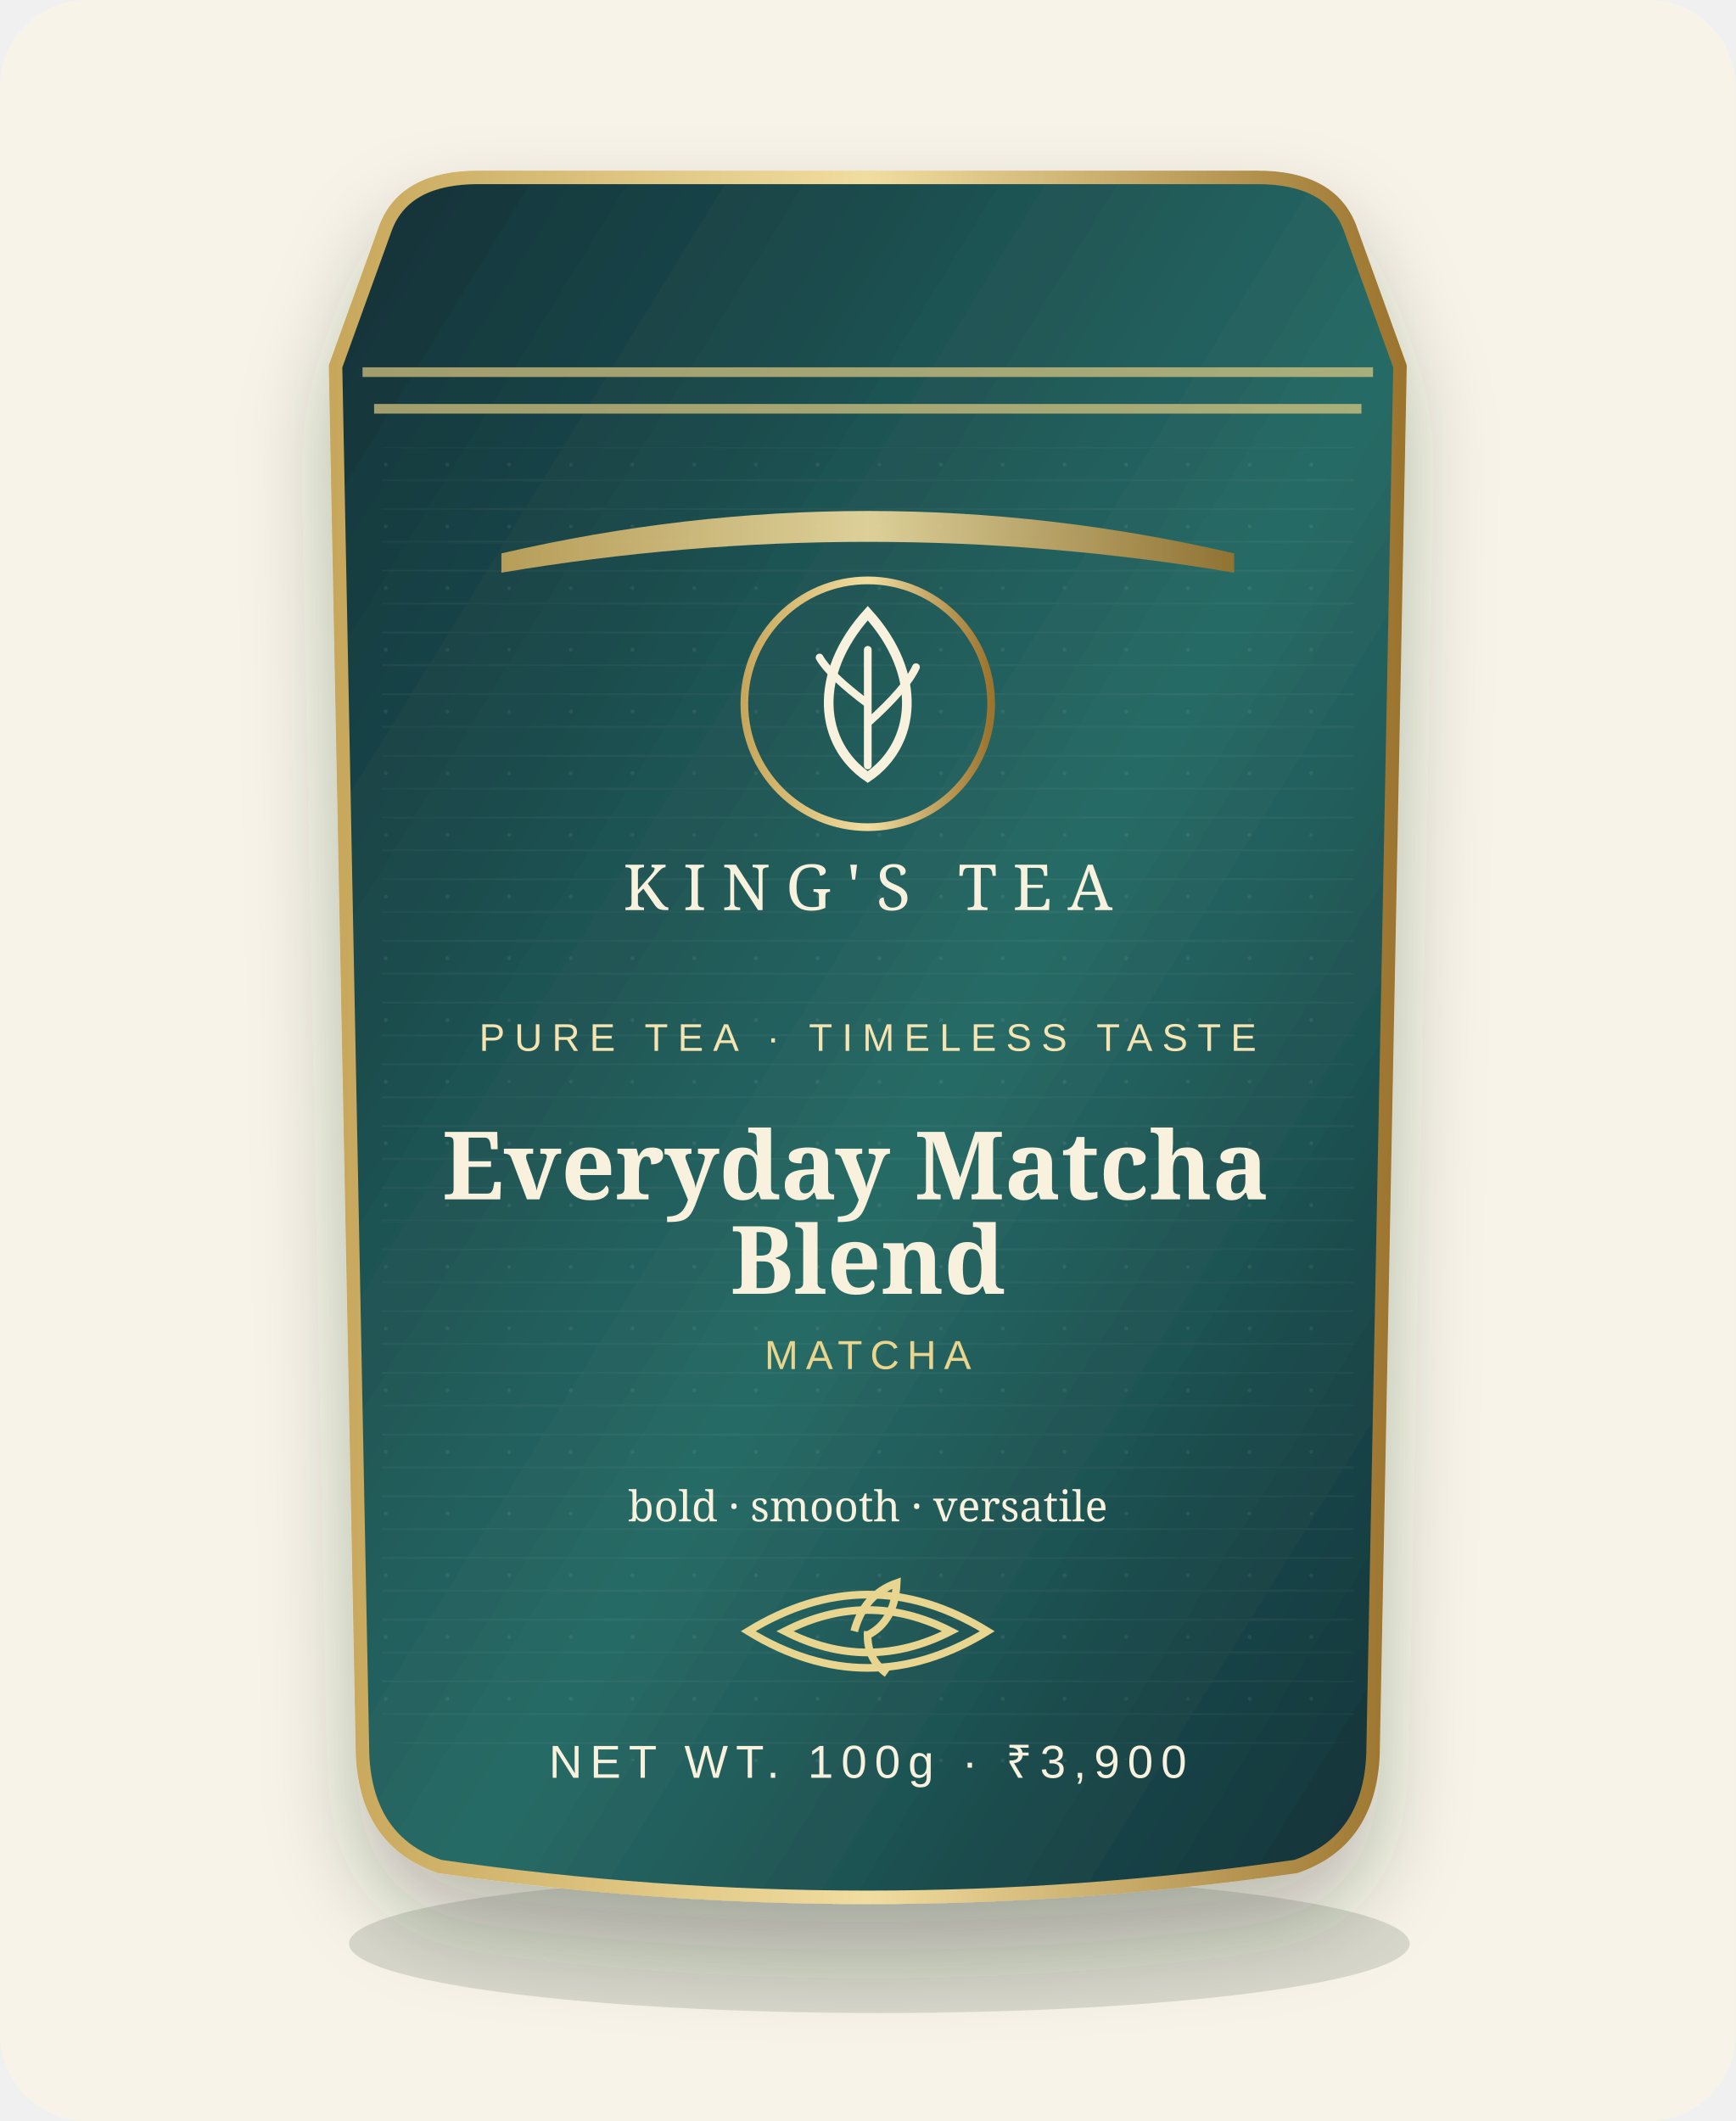
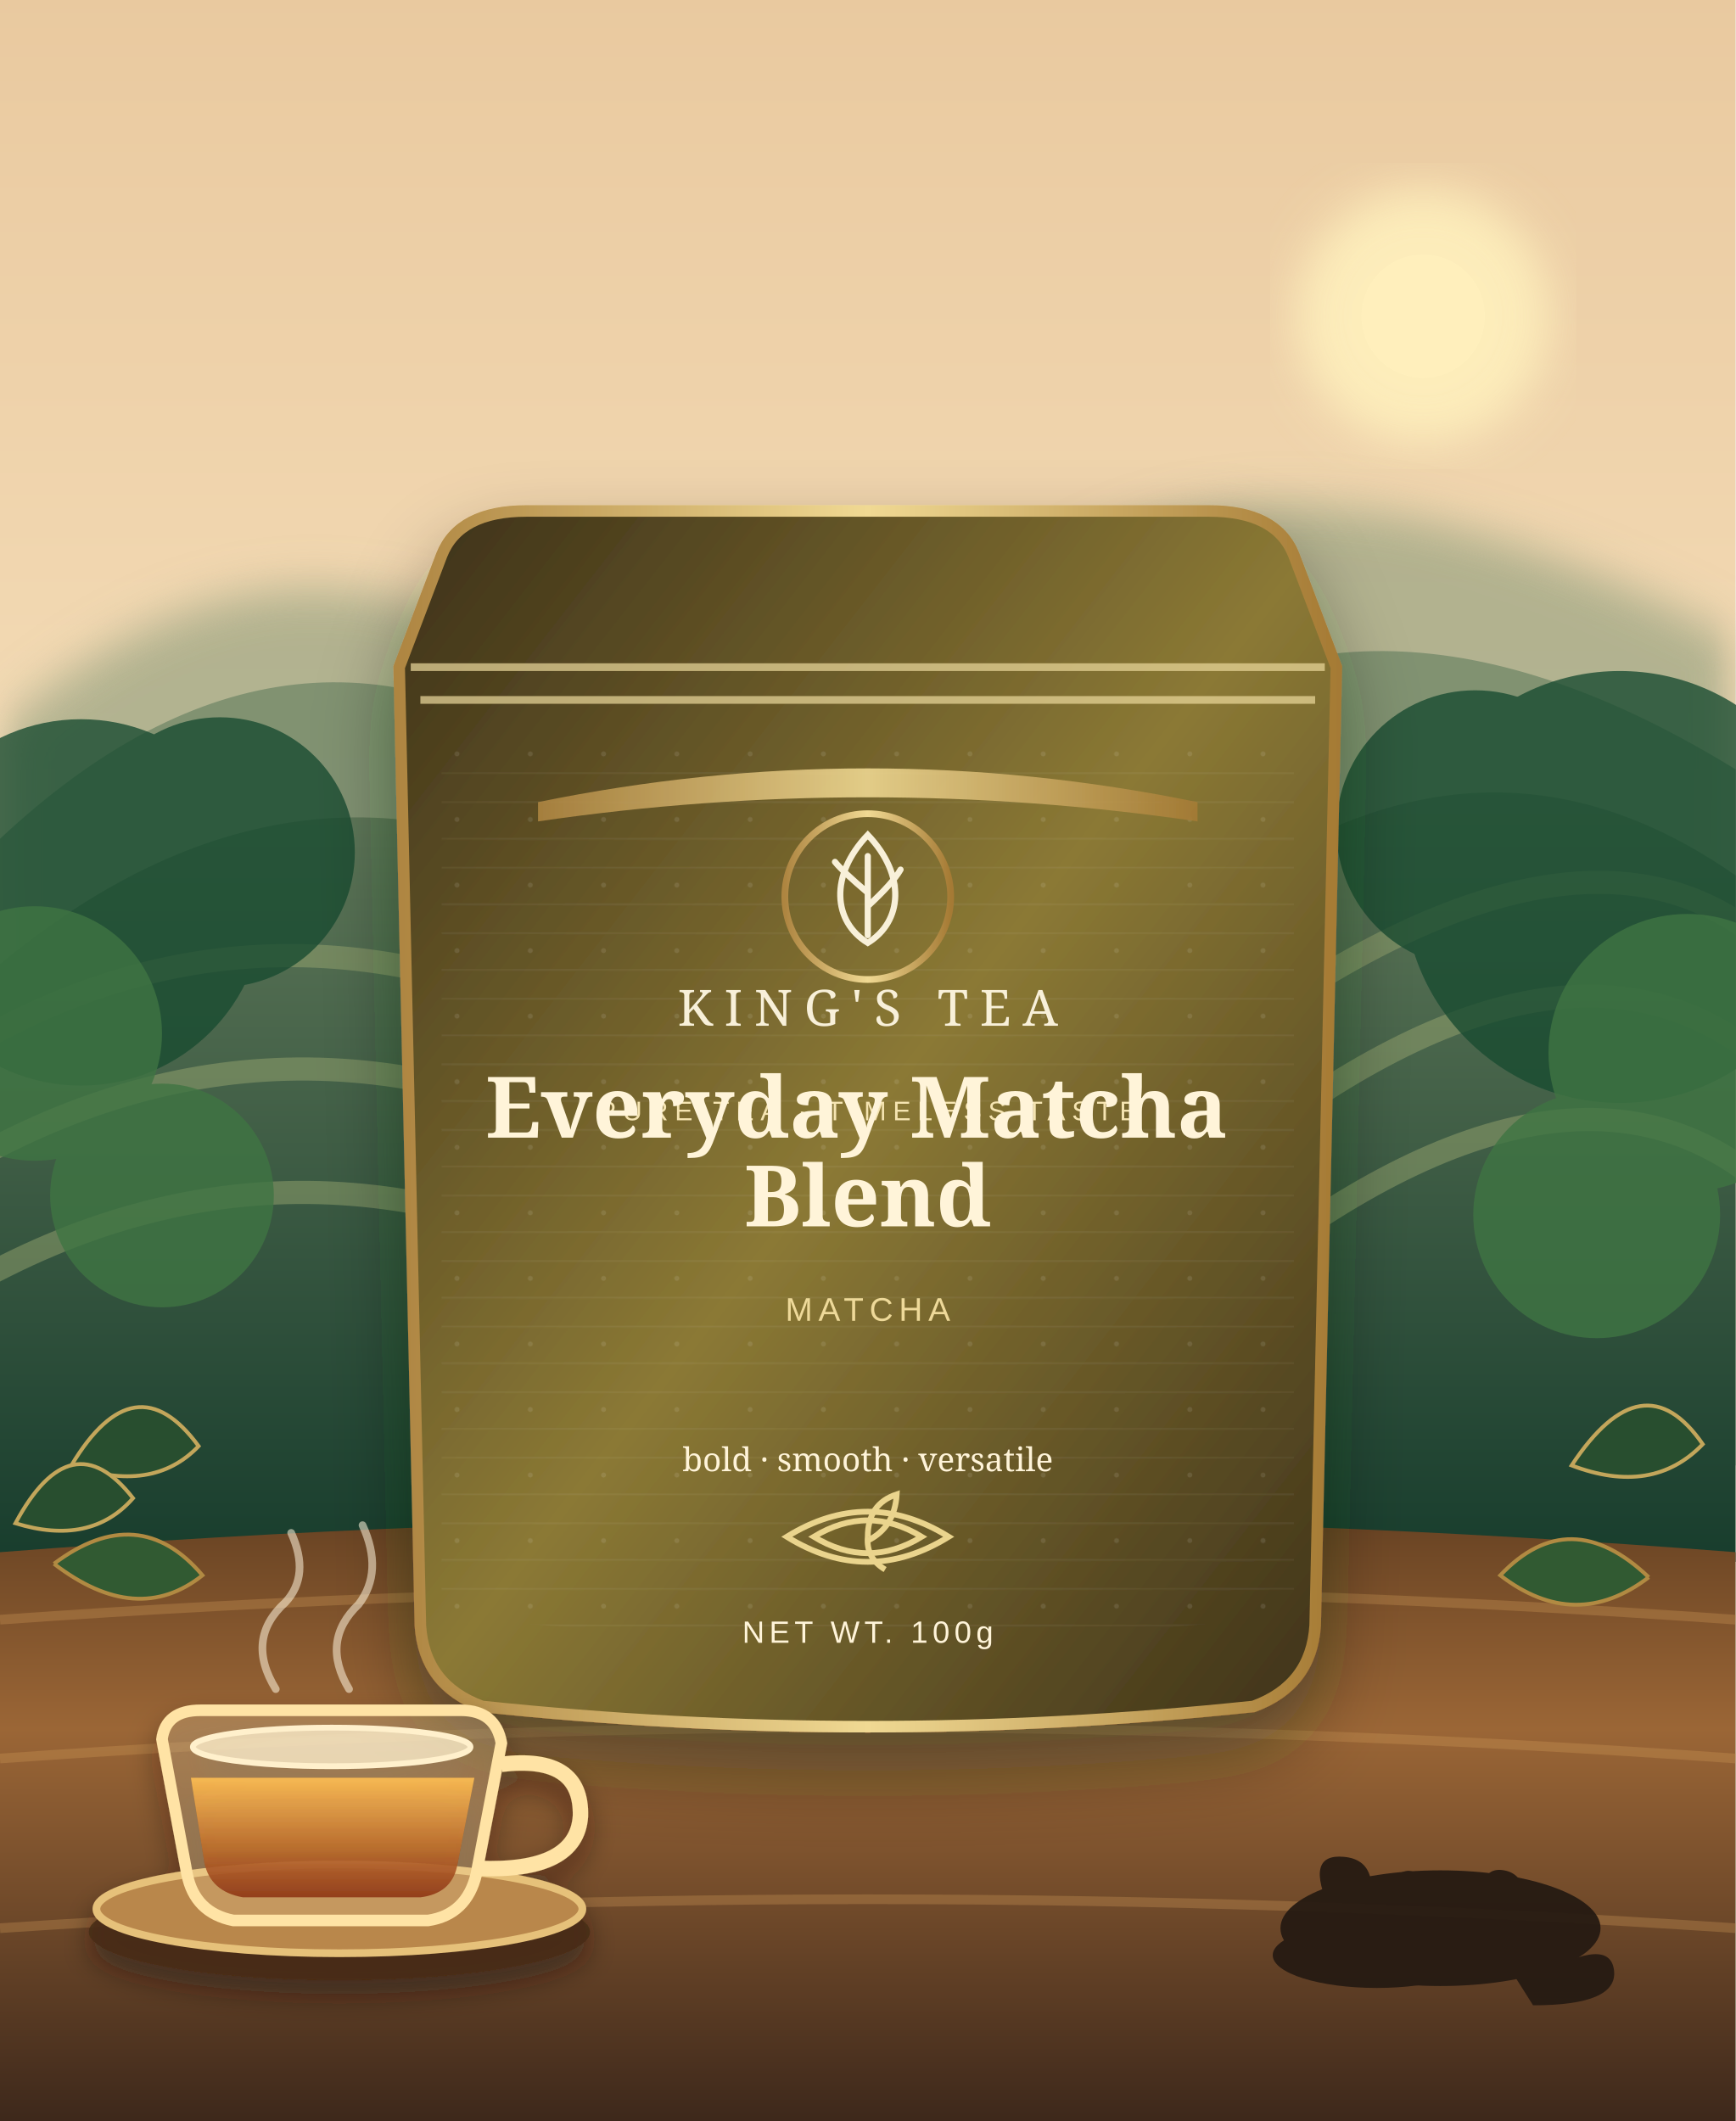
<svg xmlns="http://www.w3.org/2000/svg" width="900" height="1100" viewBox="0 0 900 1100" role="img" aria-labelledby="title desc">
  <defs>
+     <linearGradient id="sky" x2="0" y2="1">
+       <stop stop-color="#e9c99f" />
+       <stop offset=".45" stop-color="#f6dfba" />
+       <stop offset="1" stop-color="#a5b58a" />
+     </linearGradient>
+     <linearGradient id="hills" x2="0" y2="1">
+       <stop stop-color="#61795a" />
+       <stop offset="1" stop-color="#183d2d" />
+     </linearGradient>
    <linearGradient id="pouch" x1="0" y1="0" x2="1" y2="1">
-       <stop stop-color="#122f36" />
-       <stop offset=".55" stop-color="#286b66" />
-       <stop offset="1" stop-color="#122f36" />
+       <stop stop-color="#3c3018" />
+       <stop offset=".5" stop-color="#8b7935" />
+       <stop offset="1" stop-color="#3c3018" />
    </linearGradient>
-     <linearGradient id="foil" x1="0" y1="0" x2="1" y2="0">
-       <stop stop-color="#c7a75b" />
-       <stop offset=".5" stop-color="#f1dda0" />
-       <stop offset="1" stop-color="#9b742e" />
+     <linearGradient id="foil" x2="1">
+       <stop stop-color="#ae8541" />
+       <stop offset=".5" stop-color="#f0d993" />
+       <stop offset="1" stop-color="#a57a34" />
    </linearGradient>
+     <linearGradient id="wood" x2="0" y2="1">
+       <stop stop-color="#684323" />
+       <stop offset=".35" stop-color="#9b6636" />
+       <stop offset="1" stop-color="#3d281b" />
+     </linearGradient>
+     <linearGradient id="tea" x2="0" y2="1">
+       <stop stop-color="#ffbf54" />
+       <stop offset="1" stop-color="#8e3515" />
+     </linearGradient>
+     <filter id="soft">
+       <feGaussianBlur stdDeviation="12" />
+     </filter>
    <filter id="shadow" x="-30%" y="-20%" width="160%" height="160%">
-       <feDropShadow dx="0" dy="24" stdDeviation="22" flood-color="#1a2c20" flood-opacity=".28" />
+       <feDropShadow dx="0" dy="20" stdDeviation="20" flood-color="#10271d" flood-opacity=".42" />
    </filter>
-     <pattern id="grain" width="32" height="32" patternUnits="userSpaceOnUse">
-       <path d="M0 8h32M0 25h32" stroke="#fff" stroke-opacity=".035" />
-       <circle cx="8" cy="17" r="1" fill="#fff" fill-opacity=".07" />
+     <filter id="cupShadow" x="-40%" y="-40%" width="180%" height="190%">
+       <feDropShadow dx="0" dy="8" stdDeviation="7" flood-color="#20170e" flood-opacity=".5" />
+     </filter>
+     <pattern id="grain" width="38" height="34" patternUnits="userSpaceOnUse">
+       <path d="M0 8h38M0 27h38" stroke="#fff" stroke-opacity=".045" />
+       <circle cx="9" cy="17" r="1.3" fill="#fff" fill-opacity=".1" />
    </pattern>
  </defs>
-   <rect width="900" height="1100" rx="45" fill="#f7f3e8" />
-   <ellipse cx="456" cy="1008" rx="275" ry="36" fill="#18271f" opacity=".14" />
+   <rect width="900" height="1100" fill="url(#sky)" />
+   <circle cx="738" cy="164" r="66" fill="#fff1bd" opacity=".86" filter="url(#soft)" />
+   <circle cx="738" cy="164" r="32" fill="#fff0bd" opacity=".9" />
+   <path d="M0 378 Q132 260 266 334 T530 307 T900 332 V700 H0Z" fill="#8b9b7a" opacity=".62" filter="url(#soft)" />
+   <path d="M0 435 Q153 292 306 401 Q424 291 574 390 Q708 281 900 399 V760 H0Z" fill="#718768" opacity=".76" />
+   <path d="M0 500 Q162 366 328 468 Q489 354 640 458 Q774 366 900 454 V810 H0Z" fill="url(#hills)" />
+   <g fill="none" stroke="#9eaa72" stroke-width="12" opacity=".46">
+     <path d="M-40 558 Q125 446 310 535 T680 510 T950 530" />
+     <path d="M-40 617 Q135 504 320 595 T680 570 T950 590" />
+     <path d="M-40 681 Q135 568 320 659 T680 634 T950 654" />
+   </g>
+   <g fill="#174a30" opacity=".78">
+     <circle cx="42" cy="468" r="95" />
+     <circle cx="114" cy="442" r="70" />
+     <circle cx="840" cy="460" r="112" />
+     <circle cx="765" cy="430" r="72" />
+   </g>
+   <g fill="#3f7442" opacity=".8">
+     <circle cx="18" cy="536" r="66" />
+     <circle cx="875" cy="546" r="72" />
+     <circle cx="84" cy="620" r="58" />
+     <circle cx="828" cy="630" r="64" />
+   </g>
+   <path d="M0 805 Q450 770 900 805 V1100 H0Z" fill="url(#wood)" />
+   <path d="M0 840 Q450 808 900 840 M0 912 Q450 880 900 912 M0 1000 Q450 970 900 1000" fill="none" stroke="#d19a57" stroke-width="5" opacity=".32" />
+   <path d="M28 811 Q72 778 105 817 Q71 844 28 811 M855 818 Q814 779 778 817 Q817 847 855 818" fill="#315a32" stroke="#b18a42" stroke-width="2" />
+   <g fill="#261a12" opacity=".95">
+     <ellipse cx="747" cy="1000" rx="83" ry="30" />
+     <ellipse cx="714" cy="1014" rx="54" ry="17" />
+     <path d="M690 991q-14-30 7-28t11 34q18-38 30-22t-12 37q35-29 41-9t-43 25q-35 7-34-37Z" />
+     <path d="M771 1002q-8-35 9-32t9 39q21-31 31-15t-21 30q36-20 38-2t-42 18Z" />
+   </g>
  <g filter="url(#shadow)">
-     <path d="M200 118 Q210 92 248 92 H652 Q690 92 700 118 L726 190 L712 910 Q710 955 672 968 Q450 1000 228 968 Q190 955 188 910 L174 190 Z" fill="url(#pouch)" stroke="url(#foil)" stroke-width="7" />
-     <path d="M188 193 H712 M194 212 H706" stroke="#e7cf85" stroke-opacity=".67" stroke-width="5" />
-     <path d="M198 232 H702 V903 Q450 930 198 903 Z" fill="url(#grain)" />
-     <path d="M260 287 Q450 243 640 287 L640 297 Q450 265 260 297Z" fill="url(#foil)" opacity=".9" />
-     <circle cx="450" cy="365" r="64" fill="none" stroke="url(#foil)" stroke-width="4" />
-     <path d="M450 318 C421 350 425 386 450 403 C475 386 479 350 450 318Z" fill="none" stroke="#f7f1dd" stroke-width="5" />
-     <path d="M450 337 V397 M450 365 Q430 350 425 341 M450 375 Q470 357 475 346" fill="none" stroke="#f7f1dd" stroke-width="4" stroke-linecap="round" />
-     <text x="450" y="472" text-anchor="middle" font-family="Georgia,serif" font-size="33" letter-spacing="8" fill="#f7f1dd">KING'S TEA</text>
-     <path d="M310 497 H590" stroke="url(#foil)" stroke-width="3" />
-     <text x="450" y="545" text-anchor="middle" font-family="Arial,sans-serif" font-size="20" letter-spacing="5" fill="#f5e4b1">PURE TEA · TIMELESS TASTE</text>
-     <text text-anchor="middle" font-family="Georgia,serif" font-size="49" font-weight="bold" fill="#f7f1dd">
-       <tspan x="450" y="622">Everyday Matcha</tspan>
-       <tspan x="450" y="671">Blend</tspan>
+     <path d="M229 288 Q238 265 273 265 H627 Q662 265 671 288 L693 346 L682 843 Q680 874 650 885 Q450 906 250 885 Q220 874 218 843 L207 346 Z" fill="url(#pouch)" stroke="url(#foil)" stroke-width="6" />
+     <path d="M213 346 H687 M218 363 H682" stroke="#edda9d" stroke-opacity=".7" stroke-width="4" />
+     <path d="M229 383 H671 V838 Q450 861 229 838Z" fill="url(#grain)" />
+     <path d="M279 416 Q450 381 621 416 L621 426 Q450 401 279 426Z" fill="url(#foil)" opacity=".88" />
+     <circle cx="450" cy="465" r="43" fill="none" stroke="url(#foil)" stroke-width="3.5" />
+     <path d="M450 433 C430 454 432 478 450 489 C468 478 470 454 450 433Z M450 444 V485 M450 463 Q437 452 433 447 M450 470 Q463 458 467 451" fill="none" stroke="#f8f0d9" stroke-width="3.2" stroke-linecap="round" />
+     <text x="450" y="532" text-anchor="middle" font-family="Georgia,serif" font-size="26" letter-spacing="6" fill="#f8f0d9">KING'S TEA</text>
+     <path d="M328 550 H572" stroke="url(#foil)" stroke-width="2.5" />
+     <text x="450" y="581" text-anchor="middle" font-family="Arial,sans-serif" font-size="14" letter-spacing="3.4" fill="#f5e4b1">PURE TEA · TIMELESS TASTE</text>
+     <text text-anchor="middle" font-family="Georgia,serif" font-size="44" font-weight="bold" fill="#fff4d9">
+       <tspan x="450" y="590">Everyday Matcha</tspan>
+       <tspan x="450" y="636">Blend</tspan>
    </text>
-     <text x="450" y="710" text-anchor="middle" font-family="Arial,sans-serif" font-size="21" letter-spacing="4" fill="#ead58e">MATCHA</text>
-     <path d="M295 741 H605" stroke="url(#foil)" stroke-width="2" opacity=".85" />
-     <text x="450" y="789" text-anchor="middle" font-family="Georgia,serif" font-size="22" fill="#f7f1dd">bold · smooth · versatile</text>
-     <g transform="translate(450 846)" fill="none" stroke="#e8d58f" stroke-width="4">
-       <path d="M-62 0 Q0 -38 62 0 Q0 38 -62 0Z" />
-       <path d="M-43 0 Q0 -22 43 0 Q0 22 -43 0Z" />
-       <path d="M-7 0 Q-2 -19 15 -25 Q14 -5 0 2 M0 0 Q-1 14 10 22" />
+     <text x="450" y="685" text-anchor="middle" font-family="Arial,sans-serif" font-size="17" letter-spacing="3" fill="#eed999">MATCHA</text>
+     <path d="M327 728 H573" stroke="url(#foil)" stroke-width="2" opacity=".88" />
+     <text x="450" y="763" text-anchor="middle" font-family="Georgia,serif" font-size="17" fill="#fff4d9">bold  ·  smooth  ·  versatile</text>
+     <g transform="translate(450 797)" fill="none" stroke="#ead48d" stroke-width="3">
+       <path d="M-42 0 Q0 -26 42 0 Q0 26 -42 0Z" />
+       <path d="M-28 0 Q0 -17 28 0 Q0 17 -28 0Z" />
+       <path d="M0 0 Q0 -17 15 -22 Q14 -5 0 2 M0 0 Q-1 11 9 17" />
    </g>
-     <text x="450" y="922" text-anchor="middle" font-family="Arial,sans-serif" font-size="24" letter-spacing="4" fill="#f7f1dd">NET WT. 100g  ·  ₹3,900</text>
+     <text x="450" y="852" text-anchor="middle" font-family="Arial,sans-serif" font-size="16" letter-spacing="2.4" fill="#fff4d9">NET WT. 100g</text>
+   </g>
+   <g filter="url(#cupShadow)">
+     <ellipse cx="176" cy="1002" rx="130" ry="25" fill="#4a2d18" opacity=".9" />
+     <ellipse cx="176" cy="990" rx="126" ry="23" fill="#b9874b" stroke="#e6c17a" stroke-width="4" />
+     <path d="M84 902 Q86 887 104 887 H239 Q257 887 260 904 L247 972 Q242 993 222 996 H121 Q101 992 97 972Z" fill="#f5ddaa" fill-opacity=".2" stroke="#ffe3a5" stroke-width="6" />
+     <path d="M99 922 H246 L237 968 Q234 982 218 984 H126 Q109 981 106 966Z" fill="url(#tea)" opacity=".9" />
+     <path d="M260 915 Q302 910 301 942 Q299 971 248 969" fill="none" stroke="#ffe3a5" stroke-width="8" />
+     <ellipse cx="172" cy="906" rx="72" ry="10" fill="#fff0cc" fill-opacity=".75" stroke="#fff0cc" stroke-width="3" />
+   </g>
+   <g fill="none" stroke="#fff4dc" stroke-width="4" stroke-linecap="round" opacity=".55">
+     <path d="M143 876 Q127 850 148 831 Q161 817 151 795" />
+     <path d="M181 876 Q166 851 186 832 Q199 815 188 791" />
+   </g>
+   <g fill="#284e2f" stroke="#c3a65b" stroke-width="2">
+     <path d="M37 760 Q70 705 103 750 Q79 775 37 760Z" />
+     <path d="M8 790 Q37 736 69 777 Q47 802 8 790Z" />
+     <path d="M815 760 Q852 704 883 749 Q857 776 815 760Z" />
  </g>
</svg>
